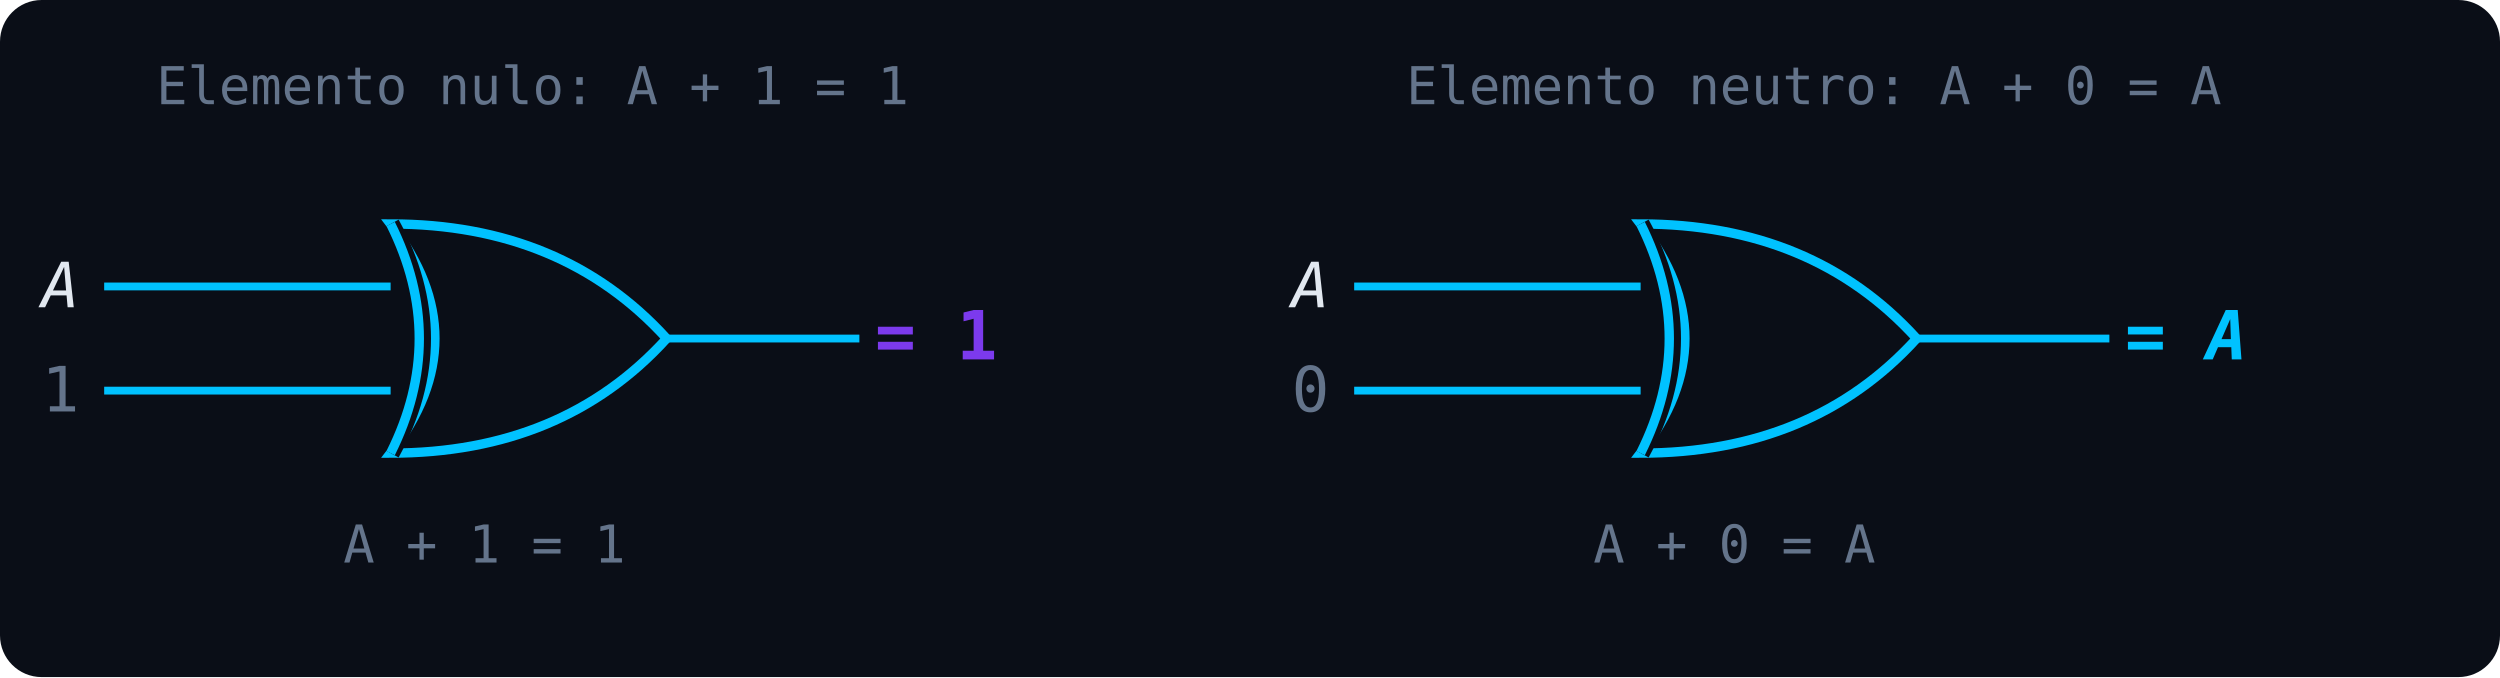
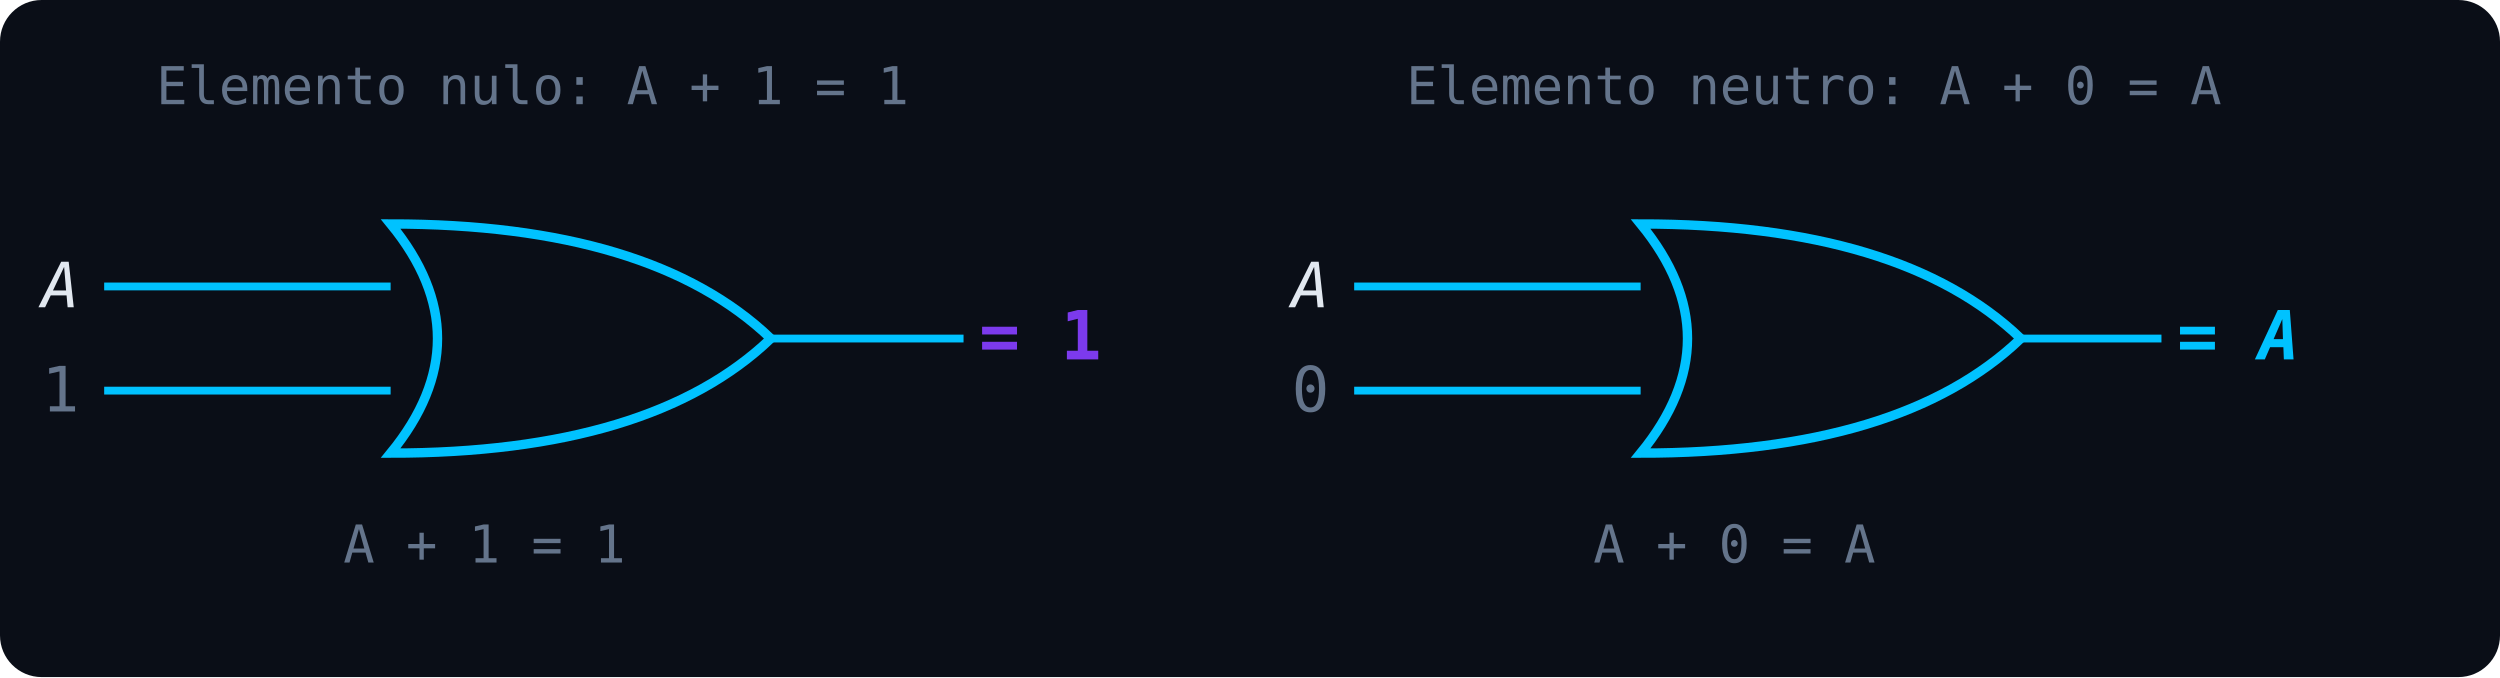
<svg xmlns="http://www.w3.org/2000/svg" viewBox="0 0 480 130" font-family="IBM Plex Mono, monospace" font-size="11">
  <rect width="480" height="130" fill="#0a0e17" rx="8" />
  <text x="30" y="20" fill="#64748b" font-size="10">Elemento nulo: A + 1 = 1</text>
  <line x1="20" y1="55" x2="75" y2="55" stroke="#00c2ff" stroke-width="1.5" />
  <line x1="20" y1="75" x2="75" y2="75" stroke="#00c2ff" stroke-width="1.5" />
  <text x="8" y="59" fill="#e2e8f0" font-size="12" font-style="italic">A</text>
  <text x="8" y="79" fill="#64748b" font-size="12">1</text>
-   <path d="M75,43 Q92,65 75,87 Q108,87 128,65 Q108,43 75,43 Z" fill="none" stroke="#00c2ff" stroke-width="1.8" />
-   <path d="M75,43 Q87,65 75,87" fill="none" stroke="#0a0e17" stroke-width="3.5" />
-   <path d="M75,43 Q86,65 75,87" fill="none" stroke="#00c2ff" stroke-width="1.8" />
-   <line x1="128" y1="65" x2="165" y2="65" stroke="#00c2ff" stroke-width="1.5" />
-   <text x="168" y="69" fill="#7c3aed" font-size="13" font-weight="600">= 1</text>
+   <path d="M75,43 Q125,43 148,65 Q125,87 75,87 Q93,65 75,43 Z" fill="#0a0e17" stroke="#00c2ff" stroke-width="1.8" />
+   <line x1="148" y1="65" x2="185" y2="65" stroke="#00c2ff" stroke-width="1.5" />
+   <text x="188" y="69" fill="#7c3aed" font-size="13" font-weight="600">= 1</text>
  <text x="93" y="108" fill="#64748b" font-size="10" text-anchor="middle">A + 1 = 1</text>
  <text x="270" y="20" fill="#64748b" font-size="10">Elemento neutro: A + 0 = A</text>
  <line x1="260" y1="55" x2="315" y2="55" stroke="#00c2ff" stroke-width="1.5" />
  <line x1="260" y1="75" x2="315" y2="75" stroke="#00c2ff" stroke-width="1.5" />
  <text x="248" y="59" fill="#e2e8f0" font-size="12" font-style="italic">A</text>
  <text x="248" y="79" fill="#64748b" font-size="12">0</text>
-   <path d="M315,43 Q332,65 315,87 Q348,87 368,65 Q348,43 315,43 Z" fill="none" stroke="#00c2ff" stroke-width="1.8" />
-   <path d="M315,43 Q327,65 315,87" fill="none" stroke="#0a0e17" stroke-width="3.5" />
-   <path d="M315,43 Q326,65 315,87" fill="none" stroke="#00c2ff" stroke-width="1.8" />
-   <line x1="368" y1="65" x2="405" y2="65" stroke="#00c2ff" stroke-width="1.5" />
-   <text x="408" y="69" fill="#00c2ff" font-size="13" font-weight="600" font-style="italic">= A</text>
+   <path d="M315,43 Q365,43 388,65 Q365,87 315,87 Q333,65 315,43 Z" fill="#0a0e17" stroke="#00c2ff" stroke-width="1.8" />
+   <line x1="388" y1="65" x2="415" y2="65" stroke="#00c2ff" stroke-width="1.5" />
+   <text x="418" y="69" fill="#00c2ff" font-size="13" font-weight="600" font-style="italic">= A</text>
  <text x="333" y="108" fill="#64748b" font-size="10" text-anchor="middle">A + 0 = A</text>
</svg>
